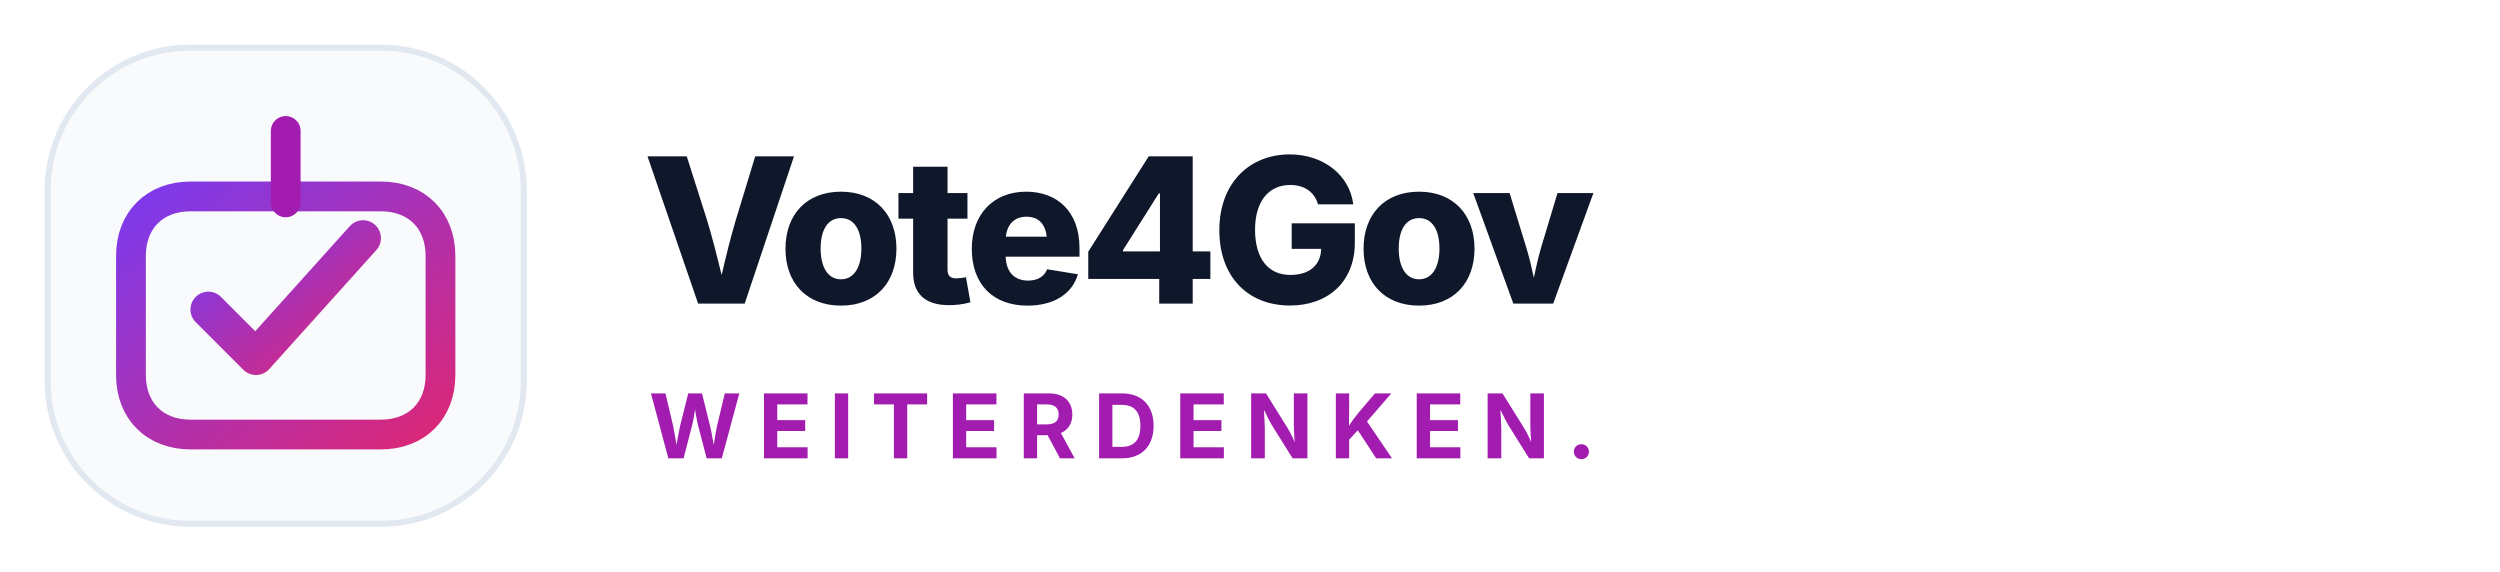
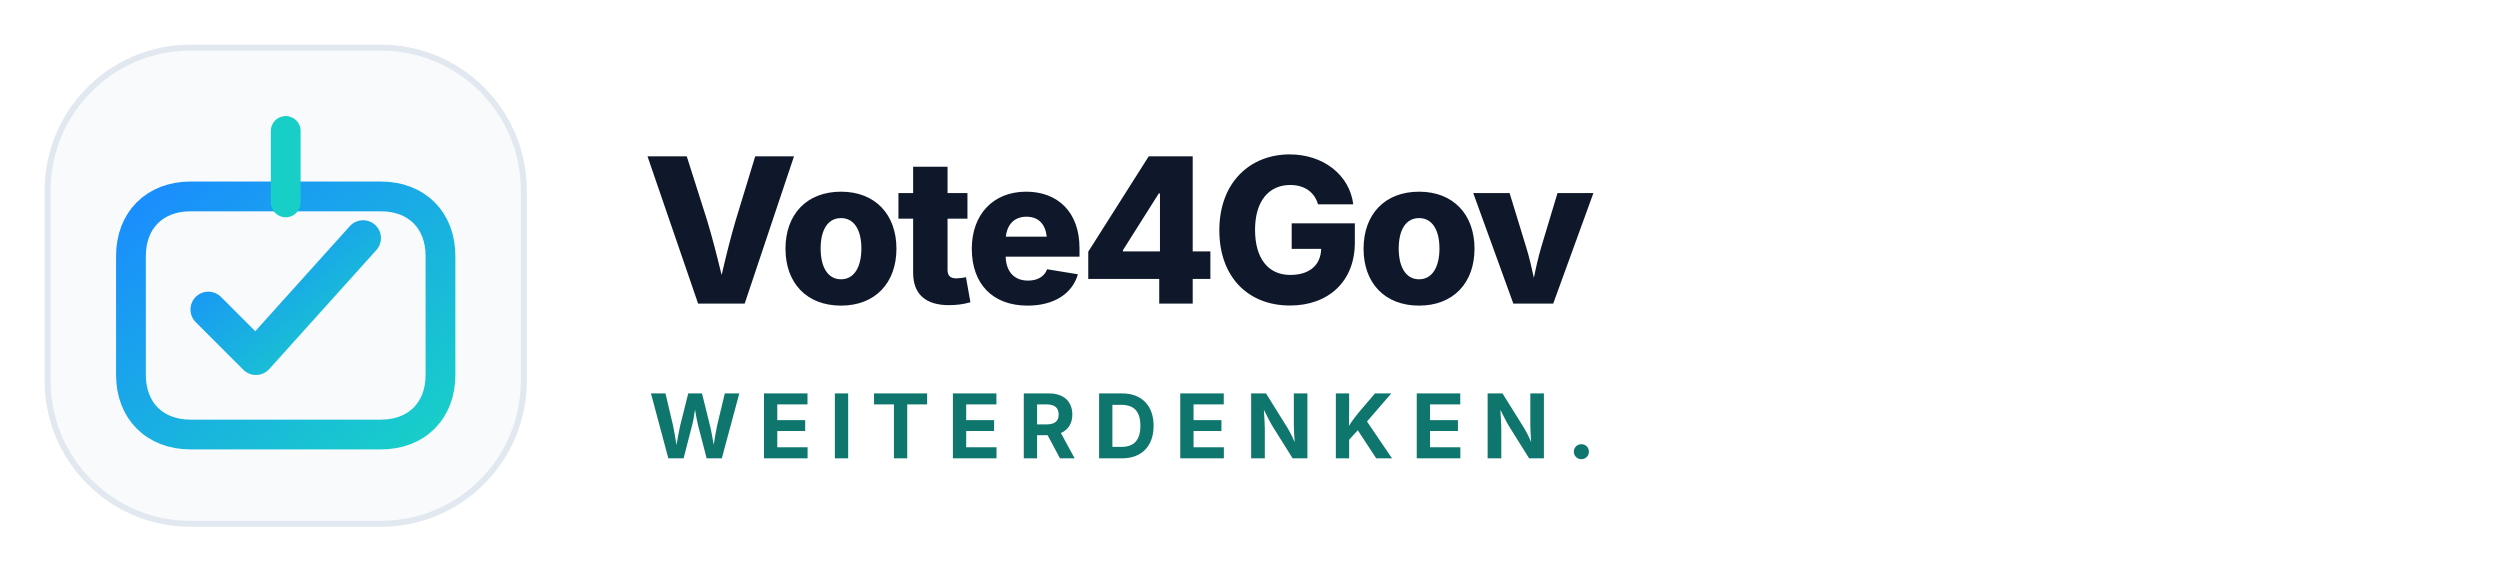
<svg xmlns="http://www.w3.org/2000/svg" viewBox="0 0 420 96" role="img" aria-labelledby="title desc">
  <defs>
    <linearGradient id="v4g" x1="0" y1="0" x2="1" y2="1">
-       <stop offset="0" stop-color="#7c3aed" />
-       <stop offset="1" stop-color="#db2777" />
+       <stop offset="0" stop-color="#1a8cff" />
+       <stop offset="1" stop-color="#18cfc8" />
    </linearGradient>
  </defs>
  <g transform="translate(8 8)">
    <rect width="80" height="80" rx="24" fill="#f8fafc" stroke="#e2e8f0" />
    <path d="M24 25h32c6 0 10 4 10 10v20c0 6-4 10-10 10H24c-6 0-10-4-10-10V35c0-6 4-10 10-10Z" fill="none" stroke="url(#v4g)" stroke-width="5" />
    <path d="m27 44 8 8 18-20" fill="none" stroke="url(#v4g)" stroke-width="6" stroke-linecap="round" stroke-linejoin="round" />
-     <path d="M40 14v12" stroke="#a21caf" stroke-width="5" stroke-linecap="round" />
+     <path d="M40 14v12" stroke="#18cfc8" stroke-width="5" stroke-linecap="round" />
  </g>
  <g transform="translate(108 23)">
-     <text x="0" y="28" fill="#0f172a" font-family="Inter, ui-sans-serif, system-ui, sans-serif" font-size="34" font-weight="800" letter-spacing="-1.2">Vote4Gov</text>
-     <text x="1" y="54" fill="#a21caf" font-family="Inter, ui-sans-serif, system-ui, sans-serif" font-size="15" font-weight="700" letter-spacing="2.8">WEITERDENKEN.</text>
+     <text x="0" y="28" fill="#0f172a" font-family="ui-sans-serif,system-ui,-apple-system,BlinkMacSystemFont,'Segoe UI',sans-serif" font-size="34" font-weight="800" letter-spacing="-1.2">Vote4Gov</text>
+     <text x="1" y="54" fill="#0f766e" font-family="ui-sans-serif,system-ui,-apple-system,BlinkMacSystemFont,'Segoe UI',sans-serif" font-size="15" font-weight="700" letter-spacing="2.8">WEITERDENKEN.</text>
  </g>
</svg>
